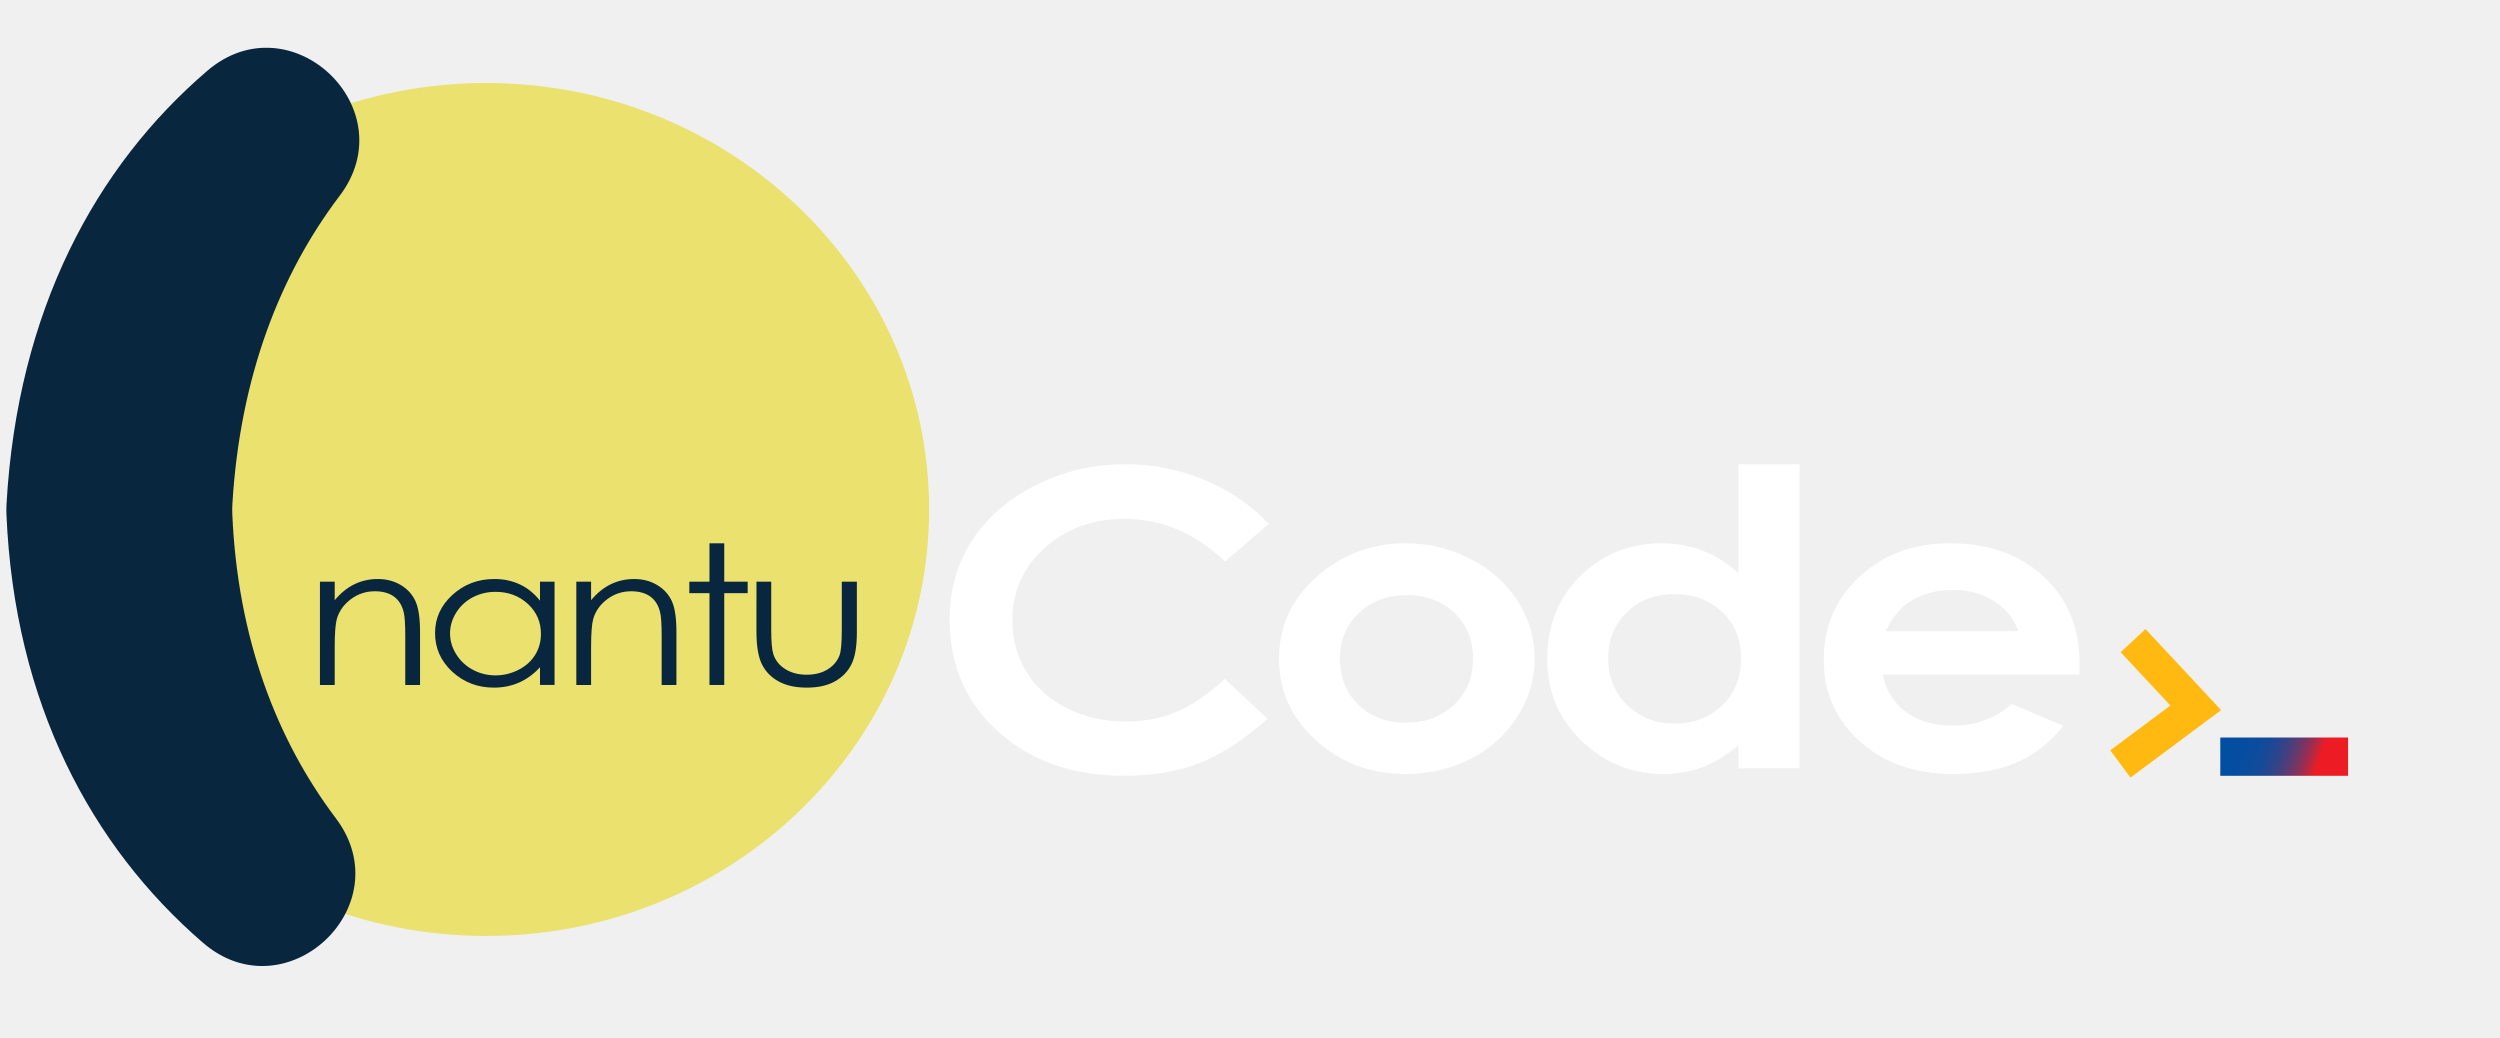
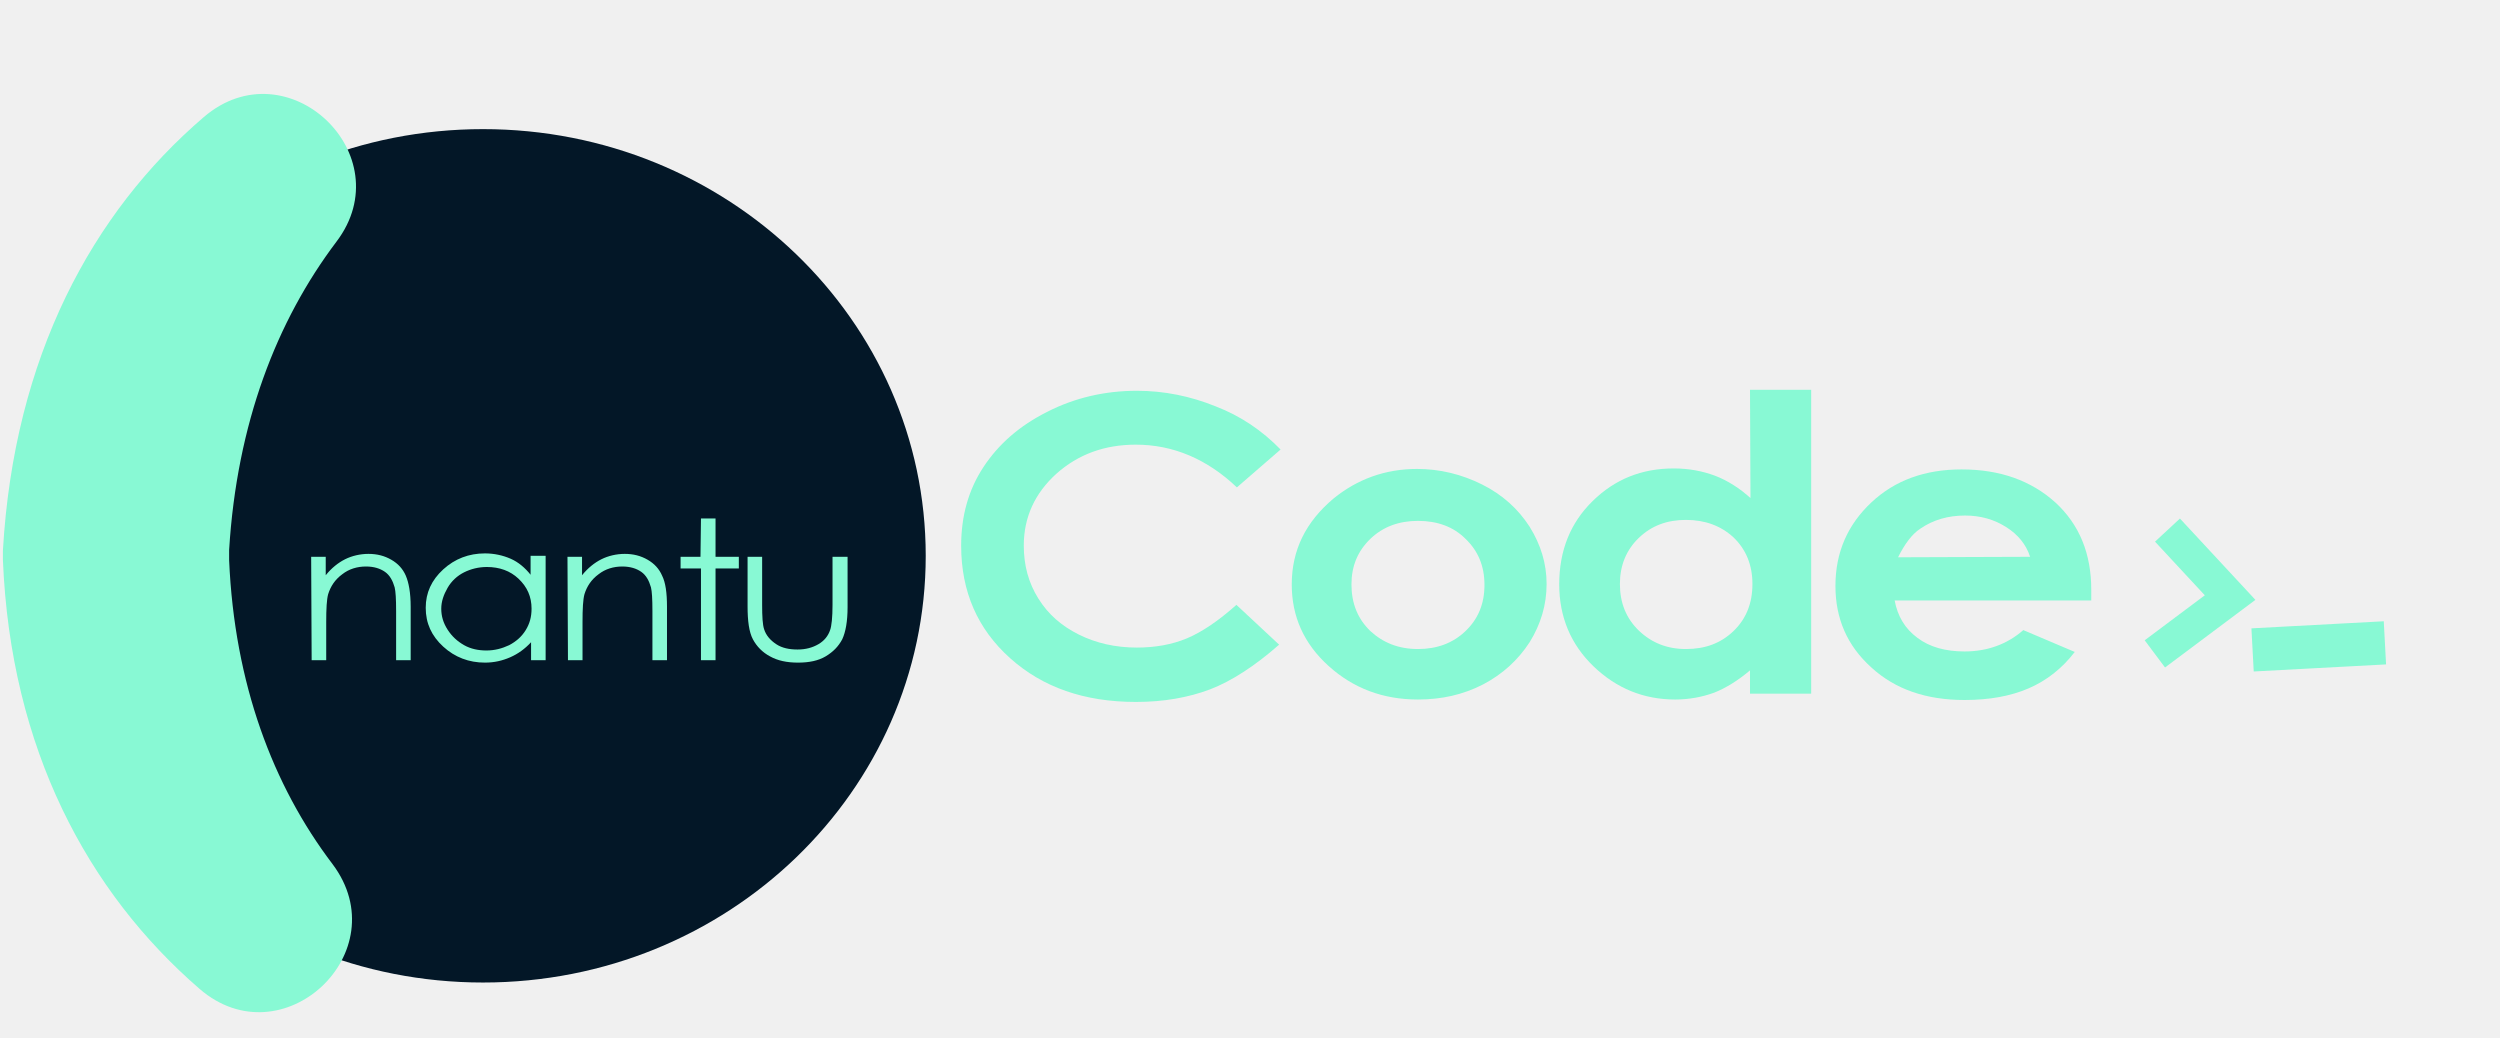
- <svg xmlns="http://www.w3.org/2000/svg" version="1.1" id="Capa_1" x="0px" y="0px" viewBox="0 0 515 213.745" style="enable-background:new 0 0 515 213.745;" xml:space="preserve">
+ <svg xmlns="http://www.w3.org/2000/svg" version="1.1" id="Capa_1" x="0px" y="0px" viewBox="0 0 515 213.7" style="enable-background:new 0 0 515 213.7;" xml:space="preserve">
+   <style type="text/css">
+ 	.st0{fill:#031727;}
+ 	.st1{fill:#88F9D4;}
+ 	.st2{fill:none;}
+ 	.st3{enable-background:new    ;}
+ 	.st4{fill:none;stroke:#88F9D4;stroke-width:7;stroke-miterlimit:10;}
+ 	.st5{fill:#88F9D4;stroke:#88F9D4;stroke-width:1;stroke-miterlimit:10;}
+ </style>
  <g>
    <g>
      <g id="XMLID_27_">
        <g>
          <g id="XMLID_1976_">
            <g id="XMLID_1977_">
              <g id="XMLID_1978_">
                <g id="XMLID_1980_">
                  <g id="XMLID_1981_">
                    <g id="XMLID_1983_">
                      <g id="XMLID_1984_">
                        <g id="XMLID_1985_">
                          <g id="XMLID_1986_">
                            <g id="XMLID_2015_">
                              <g id="XMLID_2016_">
                                <g id="XMLID_2017_">
                                  <g id="XMLID_2019_">
                                    <g id="XMLID_2031_">
-                                       <ellipse style="fill:#EAE16E;" cx="100.151" cy="104.954" rx="91.247" ry="87.854" />
+                                       <ellipse class="st0" cx="99.5" cy="114.5" rx="91.2" ry="87.9" />
                                    </g>
                                  </g>
                                </g>
                              </g>
                            </g>
                          </g>
                        </g>
                      </g>
                    </g>
                  </g>
                </g>
              </g>
            </g>
          </g>
        </g>
      </g>
    </g>
-     <path style="fill:#08263E;" d="M41.809,194.204c-23.008-19.861-38.862-49.378-40.483-88.319c-0.028-0.673-0.023-1.359,0.016-2.032   c2.257-39.871,18.344-69.557,41.362-89.27c17.148-14.687,40.904,7.772,27.259,25.761c-12.348,16.28-20.524,37.406-22.09,63.471   c-0.042,0.699-0.048,1.409-0.018,2.109c1.096,25.437,9.046,46.354,21.332,62.644C82.784,186.598,58.903,208.96,41.809,194.204z" />
+     <path class="st1" d="M41.1,203.7c-23-19.9-38.9-49.4-40.5-88.3c0-0.7,0-1.4,0-2C2.9,73.5,19,43.8,42,24.1   c17.2-14.7,40.9,7.8,27.3,25.7C57,66.1,48.8,87.2,47.2,113.3c0,0.7,0,1.4,0,2.1c1.1,25.4,9,46.4,21.3,62.6   C82.1,196.1,58.2,218.5,41.1,203.7z" />
  </g>
  <g>
-     <rect x="203.292" y="74.997" style="fill:none;" width="666.708" height="159.003" />
-     <g style="enable-background:new    ;">
-       <path style="fill:#08263E;" d="M65.908,119.825h3.042v3.814c1.217-1.46,2.563-2.553,4.041-3.276s3.085-1.085,4.823-1.085    c1.767,0,3.335,0.404,4.704,1.213c1.369,0.809,2.379,1.897,3.031,3.266s0.978,3.501,0.978,6.395v10.952h-3.042v-10.15    c0-2.451-0.113-4.088-0.338-4.909c-0.352-1.408-1.029-2.468-2.028-3.178c-0.999-0.71-2.303-1.066-3.911-1.066    c-1.84,0-3.488,0.547-4.944,1.643c-1.456,1.095-2.416,2.451-2.879,4.068c-0.29,1.056-0.435,2.986-0.435,5.789v7.803h-3.042    V119.825z" />
-       <path style="fill:#08263E;" d="M114.238,119.825v21.278h-2.998v-3.657c-1.275,1.396-2.705,2.445-4.291,3.149    c-1.586,0.704-3.321,1.056-5.204,1.056c-3.346,0-6.203-1.092-8.571-3.276c-2.369-2.184-3.553-4.841-3.553-7.97    c0-3.064,1.195-5.685,3.585-7.862c2.39-2.177,5.265-3.266,8.625-3.266c1.94,0,3.697,0.371,5.269,1.115    c1.571,0.743,2.951,1.858,4.139,3.344v-3.911H114.238z M102.082,121.918c-1.693,0-3.255,0.374-4.688,1.123    c-1.433,0.749-2.572,1.801-3.418,3.155c-0.847,1.354-1.269,2.787-1.269,4.297c0,1.498,0.427,2.931,1.28,4.298    c0.853,1.367,2,2.432,3.439,3.194c1.439,0.762,2.984,1.143,4.633,1.143c1.664,0,3.241-0.378,4.731-1.133    c1.49-0.755,2.636-1.778,3.439-3.067c0.803-1.289,1.204-2.741,1.204-4.356c0-2.461-0.901-4.519-2.702-6.173    C106.932,122.745,104.715,121.918,102.082,121.918z" />
-       <path style="fill:#08263E;" d="M118.723,119.825h3.042v3.814c1.217-1.46,2.563-2.553,4.041-3.276s3.085-1.085,4.823-1.085    c1.767,0,3.335,0.404,4.704,1.213c1.369,0.809,2.379,1.897,3.031,3.266c0.652,1.369,0.978,3.501,0.978,6.395v10.952H136.3v-10.15    c0-2.451-0.113-4.088-0.338-4.909c-0.352-1.408-1.029-2.468-2.028-3.178c-0.999-0.71-2.303-1.066-3.911-1.066    c-1.84,0-3.488,0.547-4.944,1.643c-1.456,1.095-2.416,2.451-2.879,4.068c-0.29,1.056-0.435,2.986-0.435,5.789v7.803h-3.042    V119.825z" />
-       <path style="fill:#08263E;" d="M146.152,111.924h3.042v7.901h4.824v2.366h-4.824v18.912h-3.042v-18.912h-4.15v-2.366h4.15V111.924    z" />
-       <path style="fill:#08263E;" d="M155.831,119.825h3.042v9.935c0,2.425,0.145,4.094,0.435,5.007c0.435,1.304,1.265,2.334,2.491,3.09    c1.226,0.756,2.687,1.135,4.384,1.135c1.697,0,3.137-0.368,4.319-1.105c1.182-0.737,1.998-1.705,2.448-2.904    c0.305-0.821,0.457-2.562,0.457-5.222v-9.935h3.107v10.443c0,2.934-0.38,5.144-1.141,6.63c-0.76,1.486-1.905,2.65-3.433,3.491    c-1.528,0.841-3.444,1.261-5.747,1.261c-2.303,0-4.225-0.421-5.768-1.261c-1.543-0.841-2.694-2.014-3.455-3.52    c-0.761-1.506-1.141-3.771-1.141-6.796L155.831,119.825L155.831,119.825z" />
-       <path style="fill:#FFFFFF;" d="M261.391,107.908l-9.037,7.755c-6.148-5.849-13.065-8.774-20.75-8.774    c-6.486,0-11.95,1.996-16.393,5.988c-4.441,3.992-6.663,8.913-6.663,14.762c0,4.075,0.984,7.694,2.951,10.855    c1.968,3.161,4.749,5.641,8.345,7.443c3.597,1.801,7.594,2.703,11.989,2.703c3.749,0,7.177-0.63,10.282-1.892    c3.104-1.262,6.516-3.555,10.237-6.882l8.761,8.228c-5.016,4.406-9.754,7.461-14.215,9.165c-4.462,1.703-9.553,2.555-15.276,2.555    c-10.554,0-19.191-3.012-25.914-9.035c-6.724-6.024-10.083-13.744-10.083-23.161c0-6.092,1.529-11.508,4.591-16.243    c3.061-4.736,7.446-8.544,13.154-11.425c5.707-2.88,11.852-4.321,18.437-4.321c5.6,0,10.991,1.065,16.176,3.194    C253.168,100.952,257.637,103.982,261.391,107.908z" />
-       <path style="fill:#FFFFFF;" d="M289.509,111.916c4.738,0,9.191,1.066,13.362,3.199c4.168,2.133,7.422,5.026,9.76,8.682    c2.337,3.657,3.507,7.603,3.507,11.841c0,4.265-1.176,8.254-3.53,11.964c-2.354,3.712-5.561,6.612-9.622,8.704    c-4.061,2.09-8.537,3.136-13.431,3.136c-7.199,0-13.345-2.305-18.437-6.917c-5.093-4.612-7.638-10.213-7.638-16.805    c0-7.062,2.877-12.947,8.63-17.655C277.155,113.966,282.955,111.916,289.509,111.916z M289.717,122.592    c-3.914,0-7.174,1.225-9.778,3.677c-2.604,2.451-3.906,5.587-3.906,9.409c0,3.933,1.286,7.118,3.86,9.556    c2.573,2.437,5.833,3.656,9.778,3.656c3.944,0,7.227-1.232,9.846-3.697c2.62-2.465,3.93-5.636,3.93-9.514    c0-3.877-1.287-7.027-3.86-9.451C297.014,123.805,293.723,122.592,289.717,122.592z" />
-       <path style="fill:#FFFFFF;" d="M358.101,95.632h12.599v62.647h-12.599v-4.777c-2.459,2.106-4.925,3.622-7.399,4.55    c-2.474,0.928-5.155,1.391-8.043,1.391c-6.484,0-12.093-2.264-16.825-6.792c-4.733-4.528-7.099-10.158-7.099-16.887    c0-6.979,2.29-12.698,6.869-17.157c4.579-4.459,10.141-6.689,16.687-6.689c3.011,0,5.838,0.513,8.481,1.537    c2.642,1.025,5.085,2.562,7.33,4.612L358.101,95.632L358.101,95.632z M344.857,122.385c-3.895,0-7.13,1.24-9.706,3.718    c-2.576,2.479-3.863,5.657-3.863,9.534c0,3.905,1.311,7.118,3.931,9.638c2.623,2.52,5.849,3.781,9.682,3.781    c3.956,0,7.237-1.24,9.843-3.718c2.605-2.479,3.909-5.726,3.909-9.742c0-3.933-1.304-7.118-3.909-9.556    C352.139,123.604,348.843,122.385,344.857,122.385z" />
-       <path style="fill:#FFFFFF;" d="M428.356,138.961h-40.474c0.584,3.213,2.146,5.767,4.684,7.665    c2.539,1.897,5.776,2.845,9.715,2.845c4.707,0,8.753-1.481,12.138-4.446l10.615,4.487c-2.647,3.379-5.815,5.879-9.507,7.499    c-3.692,1.62-8.076,2.43-13.153,2.43c-7.878,0-14.292-2.236-19.246-6.709c-4.954-4.472-7.429-10.074-7.429-16.804    c0-6.897,2.469-12.622,7.407-17.178c4.938-4.555,11.13-6.834,18.576-6.834c7.907,0,14.337,2.278,19.292,6.834    c4.953,4.556,7.43,10.572,7.43,18.05L428.356,138.961z M415.757,130.029c-0.832-2.52-2.474-4.57-4.924-6.149    c-2.45-1.578-5.293-2.367-8.529-2.367c-3.514,0-6.596,0.887-9.246,2.659c-1.665,1.108-3.204,3.06-4.623,5.857H415.757z" />
+     <rect x="193.1" y="65.3" class="st2" width="666.7" height="159" />
+     <g class="st3">
+       <path class="st1" d="M64.1,114.7h3v3.8c1.2-1.5,2.6-2.6,4-3.3c1.4-0.7,3.1-1.1,4.8-1.1c1.8,0,3.3,0.4,4.7,1.2    c1.4,0.8,2.4,1.9,3,3.3s1,3.5,1,6.4v11h-3v-10.1c0-2.5-0.1-4.1-0.3-4.9c-0.4-1.4-1-2.5-2-3.2s-2.3-1.1-3.9-1.1    c-1.8,0-3.5,0.5-4.9,1.6c-1.5,1.1-2.4,2.5-2.9,4.1c-0.3,1.1-0.4,3-0.4,5.8v7.8h-3L64.1,114.7L64.1,114.7z" />
+       <path class="st1" d="M112.4,114.7V136h-3v-3.7c-1.3,1.4-2.7,2.4-4.3,3.1s-3.3,1.1-5.2,1.1c-3.3,0-6.2-1.1-8.6-3.3s-3.6-4.8-3.6-8    c0-3.1,1.2-5.7,3.6-7.9c2.4-2.2,5.3-3.3,8.6-3.3c1.9,0,3.7,0.4,5.3,1.1c1.6,0.7,3,1.9,4.1,3.3v-3.9h3.1V114.7z M100.3,116.8    c-1.7,0-3.3,0.4-4.7,1.1c-1.4,0.7-2.6,1.8-3.4,3.2s-1.3,2.8-1.3,4.3s0.4,2.9,1.3,4.3s2,2.4,3.4,3.2s3,1.1,4.6,1.1    c1.7,0,3.2-0.4,4.7-1.1c1.5-0.8,2.6-1.8,3.4-3.1s1.2-2.7,1.2-4.4c0-2.5-0.9-4.5-2.7-6.2C105.1,117.6,102.9,116.8,100.3,116.8z" />
+       <path class="st1" d="M116.9,114.7h3v3.8c1.2-1.5,2.6-2.6,4-3.3c1.4-0.7,3.1-1.1,4.8-1.1c1.8,0,3.3,0.4,4.7,1.2    c1.4,0.8,2.4,1.9,3,3.3c0.7,1.4,1,3.5,1,6.4v11h-3v-10.1c0-2.5-0.1-4.1-0.3-4.9c-0.4-1.4-1-2.5-2-3.2s-2.3-1.1-3.9-1.1    c-1.8,0-3.5,0.5-4.9,1.6c-1.5,1.1-2.4,2.5-2.9,4.1c-0.3,1.1-0.4,3-0.4,5.8v7.8h-3L116.9,114.7L116.9,114.7z" />
+       <path class="st1" d="M144.4,106.8h3v7.9h4.8v2.4h-4.8V136h-3v-18.9h-4.2v-2.4h4.1L144.4,106.8L144.4,106.8z" />
+       <path class="st1" d="M154,114.7h3v9.9c0,2.4,0.1,4.1,0.4,5c0.4,1.3,1.3,2.3,2.5,3.1s2.7,1.1,4.4,1.1s3.1-0.4,4.3-1.1    s2-1.7,2.4-2.9c0.3-0.8,0.5-2.6,0.5-5.2v-9.9h3.1v10.4c0,2.9-0.4,5.1-1.1,6.6c-0.8,1.5-1.9,2.6-3.4,3.5s-3.4,1.3-5.7,1.3    s-4.2-0.4-5.8-1.3c-1.5-0.8-2.7-2-3.5-3.5s-1.1-3.8-1.1-6.8L154,114.7L154,114.7z" />
+       <path class="st1" d="M263.8,92.6l-9,7.8c-6.1-5.8-13.1-8.8-20.8-8.8c-6.5,0-11.9,2-16.4,6c-4.4,4-6.7,8.9-6.7,14.8    c0,4.1,1,7.7,3,10.9s4.7,5.6,8.3,7.4s7.6,2.7,12,2.7c3.7,0,7.2-0.6,10.3-1.9c3.1-1.3,6.5-3.6,10.2-6.9l8.8,8.2    c-5,4.4-9.8,7.5-14.2,9.2c-4.5,1.7-9.6,2.6-15.3,2.6c-10.6,0-19.2-3-25.9-9S198,121.9,198,112.4c0-6.1,1.5-11.5,4.6-16.2    s7.4-8.5,13.2-11.4c5.7-2.9,11.9-4.3,18.4-4.3c5.6,0,11,1.1,16.2,3.2C255.6,85.7,260,88.7,263.8,92.6z" />
+       <path class="st1" d="M291.9,96.6c4.7,0,9.2,1.1,13.4,3.2s7.4,5,9.8,8.7c2.3,3.7,3.5,7.6,3.5,11.8c0,4.3-1.2,8.3-3.5,12    c-2.4,3.7-5.6,6.6-9.6,8.7c-4.1,2.1-8.5,3.1-13.4,3.1c-7.2,0-13.3-2.3-18.4-6.9c-5.1-4.6-7.6-10.2-7.6-16.8    c0-7.1,2.9-12.9,8.6-17.7C279.6,98.7,285.4,96.6,291.9,96.6z M292.1,107.3c-3.9,0-7.2,1.2-9.8,3.7s-3.9,5.6-3.9,9.4    c0,3.9,1.3,7.1,3.9,9.6c2.6,2.4,5.8,3.7,9.8,3.7c3.9,0,7.2-1.2,9.8-3.7c2.6-2.5,3.9-5.6,3.9-9.5s-1.3-7-3.9-9.5    C299.4,108.5,296.1,107.3,292.1,107.3z" />
+       <path class="st1" d="M360.5,80.3h12.6v62.6h-12.6v-4.8c-2.5,2.1-4.9,3.6-7.4,4.6c-2.5,0.9-5.2,1.4-8,1.4c-6.5,0-12.1-2.3-16.8-6.8    s-7.1-10.2-7.1-16.9c0-7,2.3-12.7,6.9-17.2c4.6-4.5,10.1-6.7,16.7-6.7c3,0,5.8,0.5,8.5,1.5c2.6,1,5.1,2.6,7.3,4.6L360.5,80.3    L360.5,80.3z M347.3,107.1c-3.9,0-7.1,1.2-9.7,3.7s-3.9,5.7-3.9,9.5c0,3.9,1.3,7.1,3.9,9.6s5.8,3.8,9.7,3.8c4,0,7.2-1.2,9.8-3.7    s3.9-5.7,3.9-9.7c0-3.9-1.3-7.1-3.9-9.6C354.5,108.3,351.2,107.1,347.3,107.1z" />
+       <path class="st1" d="M430.8,123.7h-40.5c0.6,3.2,2.1,5.8,4.7,7.7c2.5,1.9,5.8,2.8,9.7,2.8c4.7,0,8.8-1.5,12.1-4.4l10.6,4.5    c-2.6,3.4-5.8,5.9-9.5,7.5s-8.1,2.4-13.2,2.4c-7.9,0-14.3-2.2-19.2-6.7c-5-4.5-7.4-10.1-7.4-16.8c0-6.9,2.5-12.6,7.4-17.2    s11.1-6.8,18.6-6.8c7.9,0,14.3,2.3,19.3,6.8c5,4.6,7.4,10.6,7.4,18V123.7z M418.2,114.7c-0.8-2.5-2.5-4.6-4.9-6.1    c-2.5-1.6-5.3-2.4-8.5-2.4c-3.5,0-6.6,0.9-9.2,2.7c-1.7,1.1-3.2,3.1-4.6,5.9L418.2,114.7L418.2,114.7z" />
    </g>
    <g>
-       <polyline style="fill:none;stroke:#FFB910;stroke-width:7;stroke-miterlimit:10;" points="436.797,157.374 452.326,145.81     439.412,131.968   " />
-       <linearGradient id="SVGID_1_" gradientUnits="userSpaceOnUse" x1="459.066" y1="64.175" x2="480.422" y2="56.643" gradientTransform="matrix(1 0 0 -1 0 216)">
-         <stop offset="0" style="stop-color:#034EA2" />
-         <stop offset="0.182" style="stop-color:#064DA1" />
-         <stop offset="0.3" style="stop-color:#0E4C9C" />
-         <stop offset="0.4" style="stop-color:#1D4894" />
-         <stop offset="0.49" style="stop-color:#324488" />
-         <stop offset="0.574" style="stop-color:#4E3E7A" />
-         <stop offset="0.652" style="stop-color:#6F3768" />
-         <stop offset="0.727" style="stop-color:#972E52" />
-         <stop offset="0.796" style="stop-color:#C4253A" />
-         <stop offset="0.851" style="stop-color:#ED1C24" />
-       </linearGradient>
-       <rect x="457.381" y="151.93" style="fill:url(#SVGID_1_);" width="26.317" height="7.885" />
+       <polyline class="st4" points="443.9,134.7 459.4,123.1 446.5,109.2   " />
+       <rect x="464.5" y="129.2" transform="matrix(0.9986 -5.335151e-02 5.335151e-02 0.9986 -6.4235 25.6737)" class="st5" width="26.3" height="7.9" />
    </g>
  </g>
</svg>
